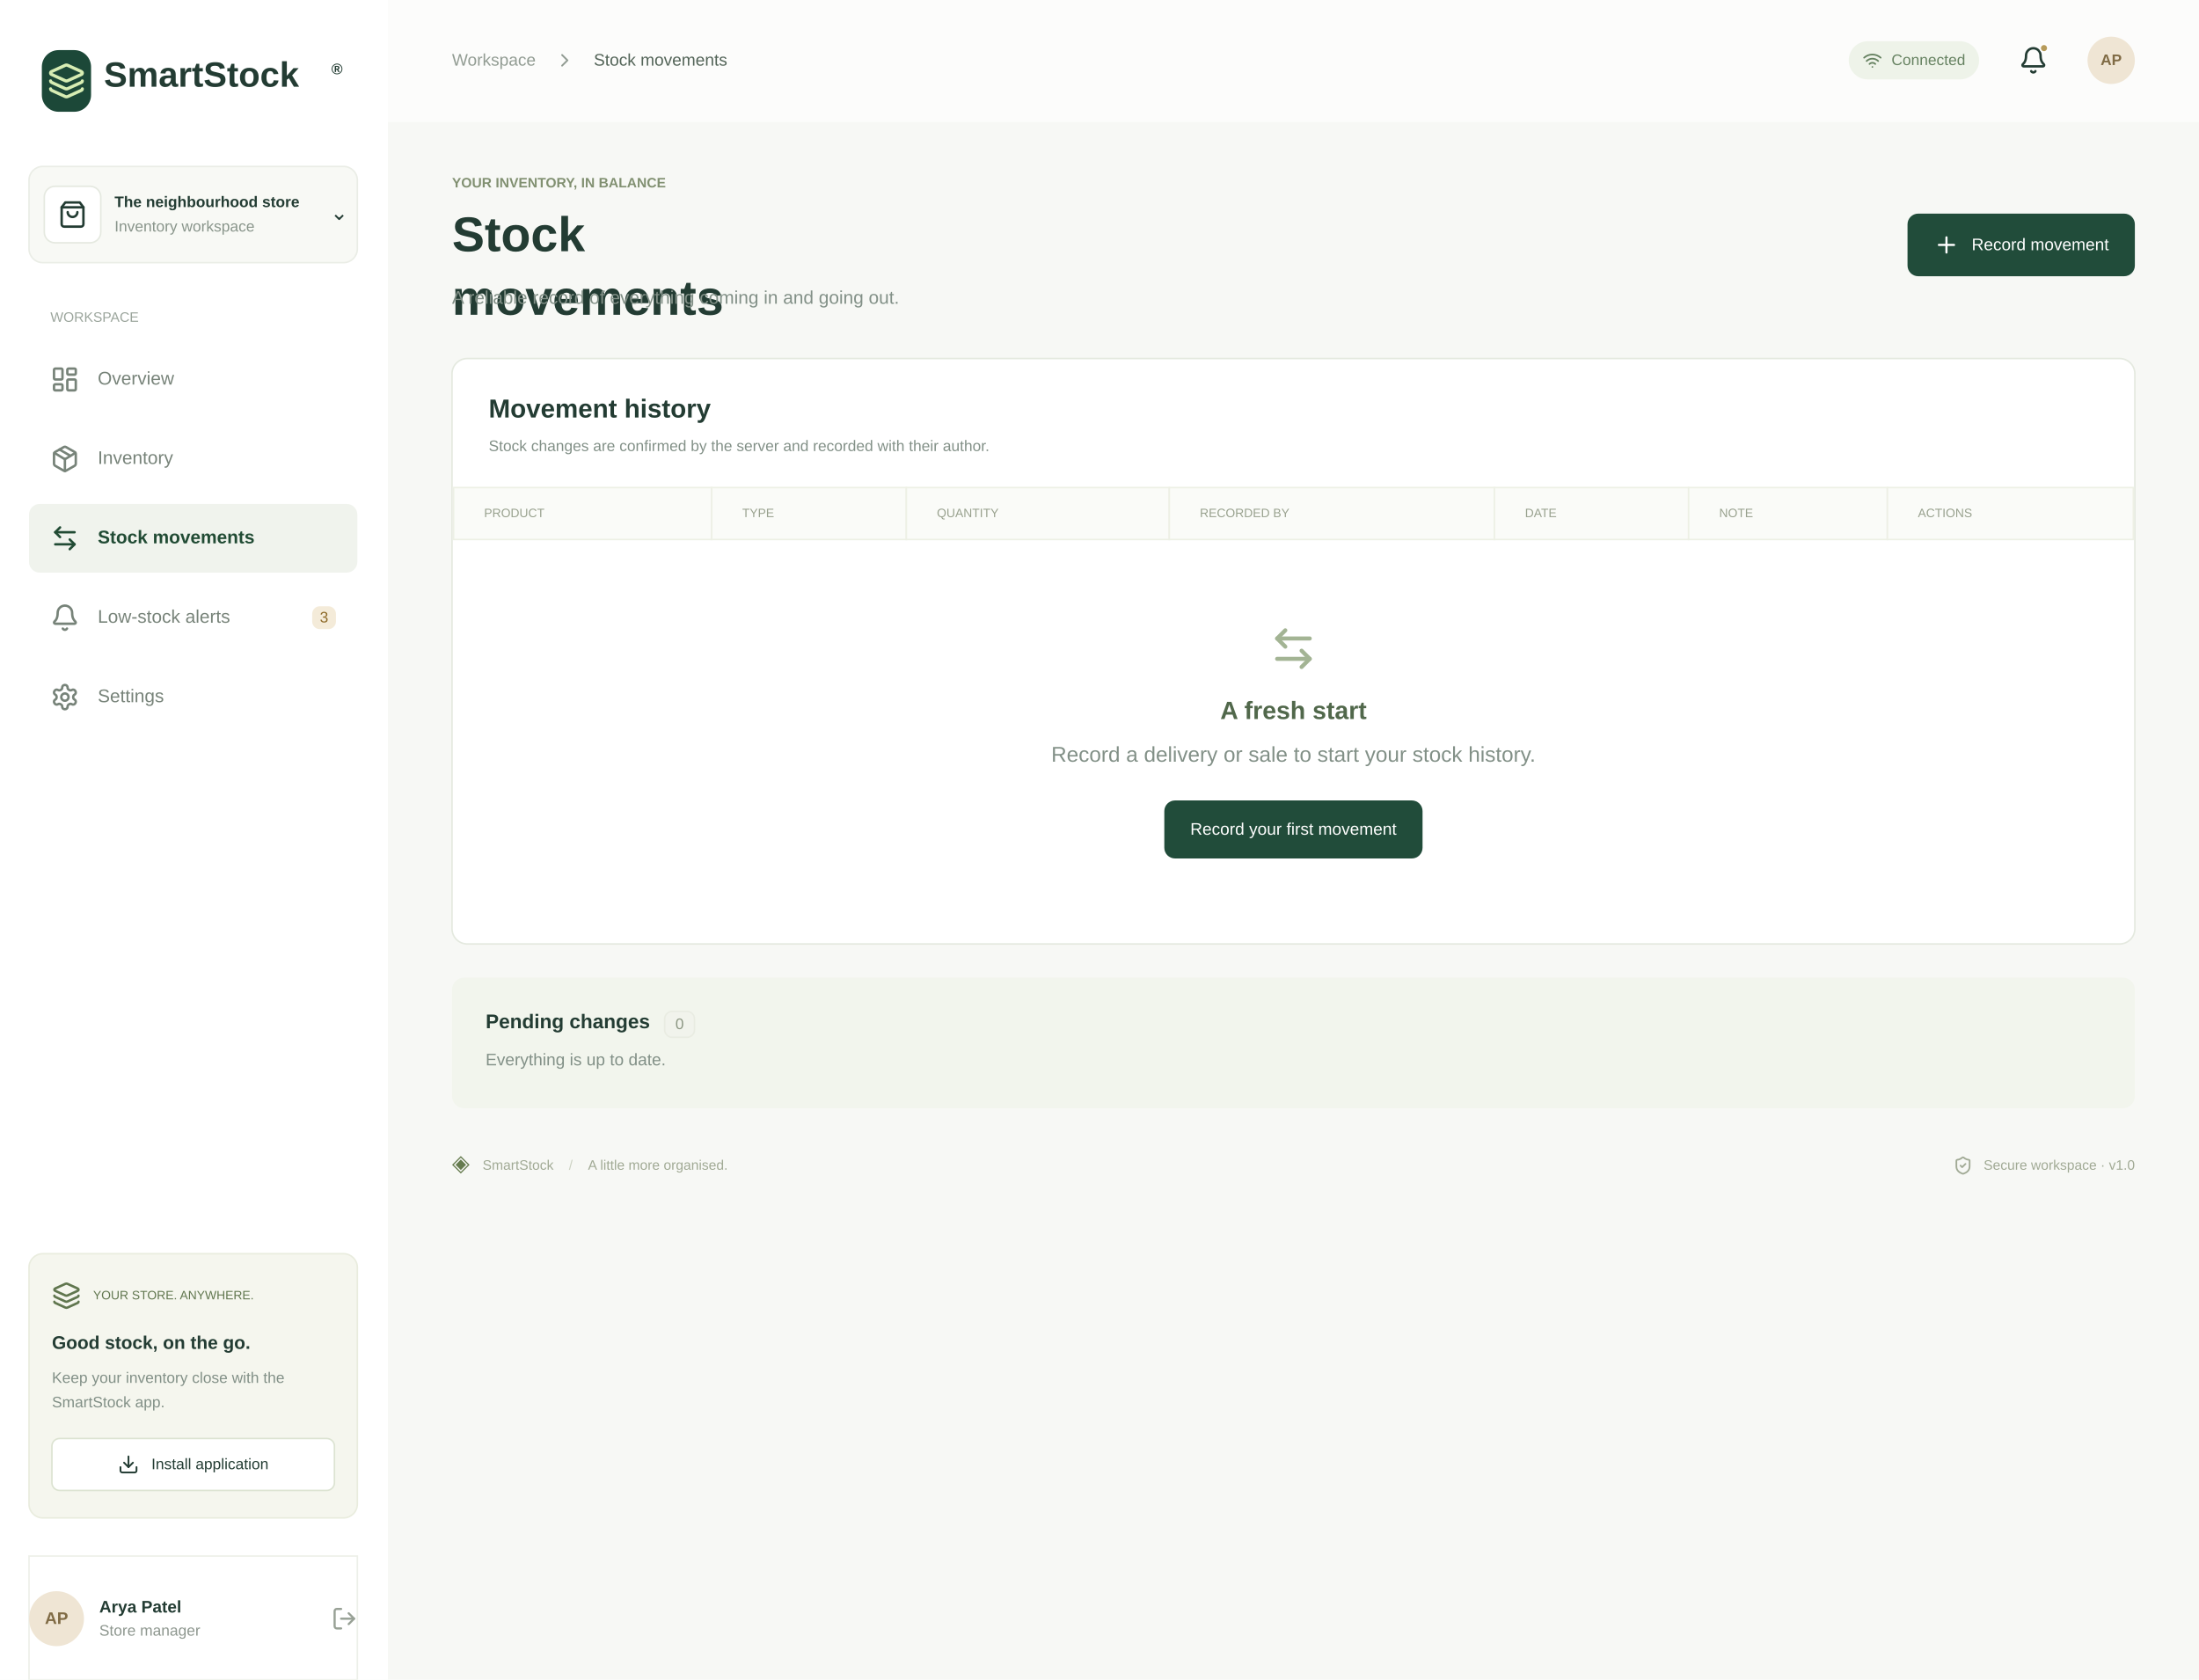
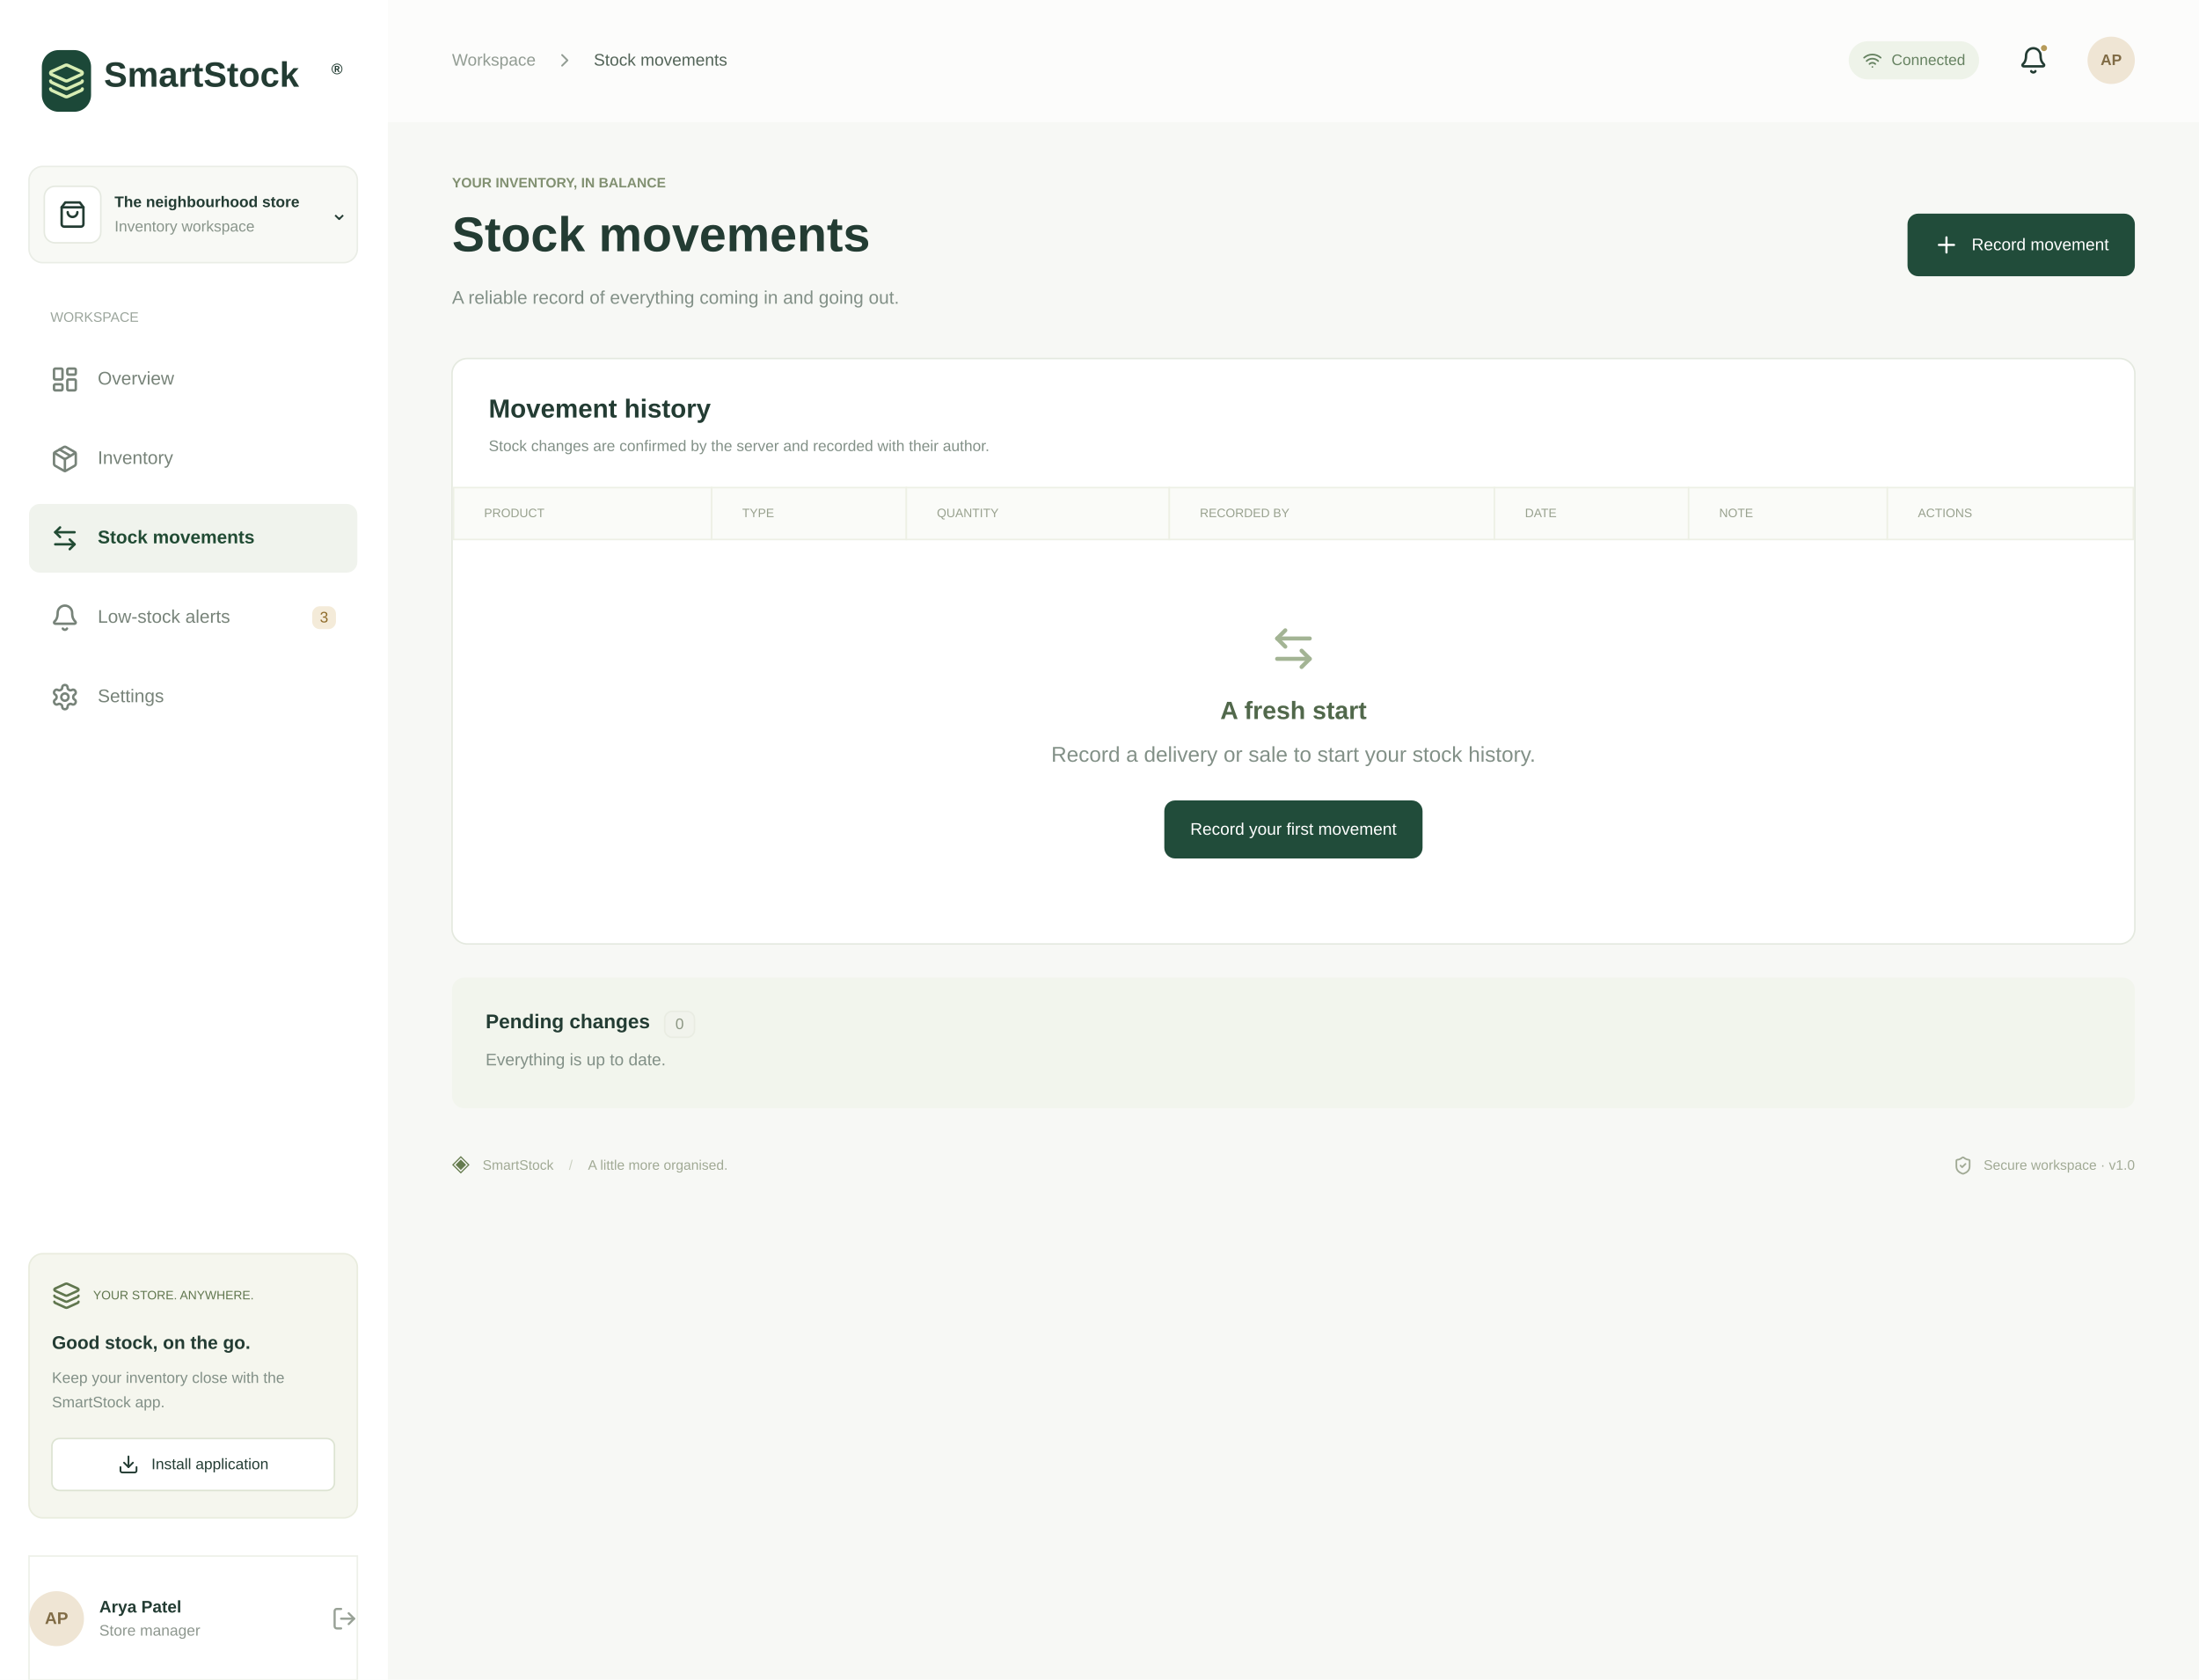
<svg xmlns="http://www.w3.org/2000/svg" width="1440" height="1100" viewBox="0 0 1440 1100">
  <defs>
    <clipPath id="screen">
      <rect width="1440" height="1100" />
    </clipPath>
  </defs>
  <g clip-path="url(#screen)">
    <rect width="1440" height="1100" fill="#f7f8f5" />
    <rect id="layer-0" data-name="sidebar" x="0" y="0" width="254" height="1100" rx="0" fill="rgb(255,255,255)" fill-opacity="1" stroke="none" stroke-opacity="1" stroke-width="0" />
    <rect id="layer-1" data-name="brand-icon" x="27.399" y="32.807" width="32.233" height="40.386" rx="11" fill="rgb(28,72,56)" fill-opacity="1" stroke="none" stroke-opacity="1" stroke-width="0" />
    <svg id="layer-2" data-name="lucide lucide-layers" x="31.057" y="40.541" width="24.917" height="24.917" viewBox="0 0 24 24" fill="none" stroke="rgb(215, 237, 179)" stroke-width="2" stroke-linecap="round" stroke-linejoin="round" class="lucide lucide-layers">
      <path d="M12.83 2.18a2 2 0 0 0-1.66 0L2.6 6.08a1 1 0 0 0 0 1.83l8.58 3.91a2 2 0 0 0 1.66 0l8.58-3.9a1 1 0 0 0 0-1.83z" />
      <path d="M2 12a1 1 0 0 0 .58.91l8.6 3.91a2 2 0 0 0 1.65 0l8.58-3.9A1 1 0 0 0 22 12" />
      <path d="M2 17a1 1 0 0 0 .58.91l8.6 3.91a2 2 0 0 0 1.65 0l8.58-3.9A1 1 0 0 0 22 17" />
    </svg>
    <text id="layer-3" data-name="SmartStock" x="68.031" y="56.78" fill="rgb(35,60,51)" font-family="Arial, sans-serif" font-size="23" font-weight="800">
      <tspan x="68.031" dy="0">SmartStock</tspan>
    </text>
    <text id="layer-4" data-name="®" x="217" y="48.6" fill="rgb(35,60,51)" font-family="Arial, sans-serif" font-size="10" font-weight="800">
      <tspan x="217" dy="0">®</tspan>
    </text>
    <rect id="layer-5" data-name="workspace" x="19" y="109" width="215" height="63" rx="9" fill="rgb(248,249,245)" fill-opacity="1" stroke="rgb(234,237,230)" stroke-opacity="1" stroke-width="1" />
    <rect id="layer-6" data-name="store-icon" x="29" y="122" width="37" height="37" rx="7" fill="rgb(255,255,255)" fill-opacity="1" stroke="rgb(229,233,224)" stroke-opacity="1" stroke-width="1" />
    <svg id="layer-7" data-name="lucide lucide-shopping-bag" x="38" y="131" width="19" height="19" viewBox="0 0 24 24" fill="none" stroke="rgb(35, 60, 51)" stroke-width="2" stroke-linecap="round" stroke-linejoin="round" class="lucide lucide-shopping-bag">
      <path d="M6 2 3 6v14a2 2 0 0 0 2 2h14a2 2 0 0 0 2-2V6l-3-4Z" />
      <path d="M3 6h18" />
      <path d="M16 10a4 4 0 0 1-8 0" />
    </svg>
    <text id="layer-8" data-name="The neighbourhood store" x="75" y="135.6" fill="rgb(35,60,51)" font-family="Arial, sans-serif" font-size="10" font-weight="700">
      <tspan x="75" dy="0">The neighbourhood store</tspan>
    </text>
    <text id="layer-9" data-name="Inventory workspace" x="75" y="151.6" fill="rgb(137,149,139)" font-family="Arial, sans-serif" font-size="10" font-weight="400">
      <tspan x="75" dy="0">Inventory workspace</tspan>
    </text>
    <text id="layer-10" data-name="⌄" x="216.234" y="144.04" fill="rgb(35,60,51)" font-family="Arial, sans-serif" font-size="14" font-weight="400">
      <tspan x="216.234" dy="0">⌄</tspan>
    </text>
    <text id="layer-11" data-name="WORKSPACE" x="33" y="210.74" fill="rgb(155,165,156)" font-family="Arial, sans-serif" font-size="9" font-weight="400">
      <tspan x="33" dy="0">WORKSPACE</tspan>
    </text>
    <svg id="layer-12" data-name="lucide lucide-layout-dashboard" x="33" y="239" width="19" height="19" viewBox="0 0 24 24" fill="none" stroke="rgb(119, 131, 121)" stroke-width="2" stroke-linecap="round" stroke-linejoin="round" class="lucide lucide-layout-dashboard">
      <rect width="7" height="9" x="3" y="3" rx="1" />
      <rect width="7" height="5" x="14" y="3" rx="1" />
      <rect width="7" height="9" x="14" y="12" rx="1" />
      <rect width="7" height="5" x="3" y="16" rx="1" />
    </svg>
    <text id="layer-13" data-name="Overview" x="64" y="251.82" fill="rgb(119,131,121)" font-family="Arial, sans-serif" font-size="12" font-weight="400">
      <tspan x="64" dy="0">Overview</tspan>
    </text>
    <svg id="layer-14" data-name="lucide lucide-package" x="33" y="291" width="19" height="19" viewBox="0 0 24 24" fill="none" stroke="rgb(119, 131, 121)" stroke-width="2" stroke-linecap="round" stroke-linejoin="round" class="lucide lucide-package">
      <path d="M11 21.73a2 2 0 0 0 2 0l7-4A2 2 0 0 0 21 16V8a2 2 0 0 0-1-1.73l-7-4a2 2 0 0 0-2 0l-7 4A2 2 0 0 0 3 8v8a2 2 0 0 0 1 1.73z" />
      <path d="M12 22V12" />
      <path d="m3.3 7 7.703 4.734a2 2 0 0 0 1.994 0L20.7 7" />
      <path d="m7.5 4.27 9 5.15" />
    </svg>
    <text id="layer-15" data-name="Inventory" x="64" y="303.82" fill="rgb(119,131,121)" font-family="Arial, sans-serif" font-size="12" font-weight="400">
      <tspan x="64" dy="0">Inventory</tspan>
    </text>
    <rect id="layer-16" data-name="active" x="19" y="330" width="215" height="45" rx="7" fill="rgb(240,243,237)" fill-opacity="1" stroke="none" stroke-opacity="1" stroke-width="0" />
    <svg id="layer-17" data-name="lucide lucide-arrow-left-right" x="33" y="343" width="19" height="19" viewBox="0 0 24 24" fill="none" stroke="rgb(33, 75, 52)" stroke-width="2" stroke-linecap="round" stroke-linejoin="round" class="lucide lucide-arrow-left-right">
      <path d="M8 3 4 7l4 4" />
      <path d="M4 7h16" />
      <path d="m16 21 4-4-4-4" />
      <path d="M20 17H4" />
    </svg>
    <text id="layer-18" data-name="Stock movements" x="64" y="355.82" fill="rgb(33,75,52)" font-family="Arial, sans-serif" font-size="12" font-weight="700">
      <tspan x="64" dy="0">Stock movements</tspan>
    </text>
    <svg id="layer-19" data-name="lucide lucide-bell" x="33" y="395" width="19" height="19" viewBox="0 0 24 24" fill="none" stroke="rgb(119, 131, 121)" stroke-width="2" stroke-linecap="round" stroke-linejoin="round" class="lucide lucide-bell">
      <path d="M10.268 21a2 2 0 0 0 3.464 0" />
      <path d="M3.262 15.326A1 1 0 0 0 4 17h16a1 1 0 0 0 .74-1.673C19.41 13.956 18 12.499 18 8A6 6 0 0 0 6 8c0 4.499-1.411 5.956-2.738 7.326" />
    </svg>
    <text id="layer-20" data-name="Low-stock alerts" x="64" y="407.82" fill="rgb(119,131,121)" font-family="Arial, sans-serif" font-size="12" font-weight="400">
      <tspan x="64" dy="0">Low-stock alerts</tspan>
    </text>
    <rect id="layer-21" data-name="nav-count" x="204.438" y="397" width="15.563" height="15" rx="5" fill="rgb(244,235,217)" fill-opacity="1" stroke="none" stroke-opacity="1" stroke-width="0" />
    <text id="layer-22" data-name="3" x="209.438" y="407.6" fill="rgb(142,107,42)" font-family="Arial, sans-serif" font-size="10" font-weight="400">
      <tspan x="209.438" dy="0">3</tspan>
    </text>
    <svg id="layer-23" data-name="lucide lucide-settings" x="33" y="447" width="19" height="19" viewBox="0 0 24 24" fill="none" stroke="rgb(119, 131, 121)" stroke-width="2" stroke-linecap="round" stroke-linejoin="round" class="lucide lucide-settings">
      <path d="M12.22 2h-.44a2 2 0 0 0-2 2v.18a2 2 0 0 1-1 1.73l-.43.25a2 2 0 0 1-2 0l-.15-.08a2 2 0 0 0-2.73.73l-.22.38a2 2 0 0 0 .73 2.73l.15.1a2 2 0 0 1 1 1.72v.51a2 2 0 0 1-1 1.74l-.15.09a2 2 0 0 0-.73 2.73l.22.38a2 2 0 0 0 2.73.73l.15-.08a2 2 0 0 1 2 0l.43.25a2 2 0 0 1 1 1.73V20a2 2 0 0 0 2 2h.44a2 2 0 0 0 2-2v-.18a2 2 0 0 1 1-1.73l.43-.25a2 2 0 0 1 2 0l.15.08a2 2 0 0 0 2.73-.73l.22-.39a2 2 0 0 0-.73-2.73l-.15-.08a2 2 0 0 1-1-1.74v-.5a2 2 0 0 1 1-1.74l.15-.09a2 2 0 0 0 .73-2.73l-.22-.38a2 2 0 0 0-2.73-.73l-.15.08a2 2 0 0 1-2 0l-.43-.25a2 2 0 0 1-1-1.73V4a2 2 0 0 0-2-2z" />
      <circle cx="12" cy="12" r="3" />
    </svg>
    <text id="layer-24" data-name="Settings" x="64" y="459.82" fill="rgb(119,131,121)" font-family="Arial, sans-serif" font-size="12" font-weight="400">
      <tspan x="64" dy="0">Settings</tspan>
    </text>
    <rect id="layer-25" data-name="pwa-card" x="19" y="821" width="215" height="173" rx="9" fill="rgb(245,246,238)" fill-opacity="1" stroke="rgb(233,236,222)" stroke-opacity="1" stroke-width="1" />
    <svg id="layer-26" data-name="lucide lucide-layers" x="34" y="839" width="19" height="19" viewBox="0 0 24 24" fill="none" stroke="rgb(96, 118, 78)" stroke-width="2" stroke-linecap="round" stroke-linejoin="round" class="lucide lucide-layers">
      <path d="M12.83 2.18a2 2 0 0 0-1.66 0L2.6 6.08a1 1 0 0 0 0 1.83l8.58 3.91a2 2 0 0 0 1.66 0l8.58-3.9a1 1 0 0 0 0-1.83z" />
      <path d="M2 12a1 1 0 0 0 .58.91l8.6 3.91a2 2 0 0 0 1.65 0l8.58-3.9A1 1 0 0 0 22 12" />
      <path d="M2 17a1 1 0 0 0 .58.91l8.6 3.91a2 2 0 0 0 1.65 0l8.58-3.9A1 1 0 0 0 22 17" />
    </svg>
    <text id="layer-27" data-name="YOUR STORE. ANYWHERE." x="61" y="850.88" fill="rgb(96,118,78)" font-family="Arial, sans-serif" font-size="8" font-weight="400">
      <tspan x="61" dy="0">YOUR STORE. ANYWHERE.</tspan>
    </text>
    <text id="layer-28" data-name="Good stock, on the go." x="34" y="883.32" fill="rgb(35,60,51)" font-family="Arial, sans-serif" font-size="12" font-weight="700">
      <tspan x="34" dy="0">Good stock, on the go.</tspan>
    </text>
    <text id="layer-29" data-name="Keep your inventory close with the SmartStock app." x="34" y="905.6" fill="rgb(130,144,135)" font-family="Arial, sans-serif" font-size="10" font-weight="400">
      <tspan x="34" dy="0">Keep your inventory close with the</tspan>
      <tspan x="34" dy="16">SmartStock app.</tspan>
    </text>
    <rect id="layer-30" data-name="rect" x="34" y="942" width="185" height="34" rx="5" fill="rgb(255,255,255)" fill-opacity="1" stroke="rgb(220,227,210)" stroke-opacity="1" stroke-width="1" />
    <svg id="layer-31" data-name="lucide lucide-download" x="77.141" y="952" width="14" height="14" viewBox="0 0 24 24" fill="none" stroke="rgb(35, 60, 51)" stroke-width="2" stroke-linecap="round" stroke-linejoin="round" class="lucide lucide-download">
      <path d="M21 15v4a2 2 0 0 1-2 2H5a2 2 0 0 1-2-2v-4" />
      <polyline points="7 10 12 15 17 10" />
      <line x1="12" x2="12" y1="15" y2="3" />
    </svg>
    <text id="layer-32" data-name="Install application" x="99.141" y="962.1" fill="rgb(35,60,51)" font-family="Arial, sans-serif" font-size="10" font-weight="400">
      <tspan x="99.141" dy="0">Install application</tspan>
    </text>
    <rect id="layer-33" data-name="profile" x="19" y="1019" width="215" height="81" rx="0" fill="none" fill-opacity="1" stroke="rgb(237,240,233)" stroke-opacity="1" stroke-width="1" />
    <rect id="layer-34" data-name="avatar" x="19" y="1042" width="36" height="36" rx="18" fill="rgb(239,229,212)" fill-opacity="1" stroke="none" stroke-opacity="1" stroke-width="0" />
    <text id="layer-35" data-name="AP" x="29.359" y="1063.46" fill="rgb(128,107,69)" font-family="Arial, sans-serif" font-size="11" font-weight="600">
      <tspan x="29.359" dy="0">AP</tspan>
    </text>
    <text id="layer-36" data-name="Arya Patel" x="65" y="1055.96" fill="rgb(35,60,51)" font-family="Arial, sans-serif" font-size="11" font-weight="700">
      <tspan x="65" dy="0">Arya Patel</tspan>
    </text>
    <text id="layer-37" data-name="Store manager" x="65" y="1071.1" fill="rgb(142,151,143)" font-family="Arial, sans-serif" font-size="10" font-weight="400">
      <tspan x="65" dy="0">Store manager</tspan>
    </text>
    <svg id="layer-38" data-name="lucide lucide-log-out" x="217" y="1051.5" width="17" height="17" viewBox="0 0 24 24" fill="none" stroke="rgb(152, 161, 150)" stroke-width="2" stroke-linecap="round" stroke-linejoin="round" class="lucide lucide-log-out">
      <path d="M9 21H5a2 2 0 0 1-2-2V5a2 2 0 0 1 2-2h4" />
      <polyline points="16 17 21 12 16 7" />
      <line x1="21" x2="9" y1="12" y2="12" />
    </svg>
    <rect id="layer-39" data-name="topbar" x="254" y="0" width="1186" height="80" rx="0" fill="rgb(255,255,255)" fill-opacity="0.6" stroke="none" stroke-opacity="1" stroke-width="0" />
    <text id="layer-40" data-name="Workspace" x="296" y="42.96" fill="rgb(146,156,147)" font-family="Arial, sans-serif" font-size="11" font-weight="400">
      <tspan x="296" dy="0">Workspace</tspan>
    </text>
    <svg id="layer-41" data-name="lucide lucide-chevron-right" x="362.828" y="32.5" width="14" height="14" viewBox="0 0 24 24" fill="none" stroke="rgb(146, 156, 147)" stroke-width="2" stroke-linecap="round" stroke-linejoin="round" class="lucide lucide-chevron-right">
      <path d="m9 18 6-6-6-6" />
    </svg>
    <text id="layer-42" data-name="Stock movements" x="388.828" y="42.96" fill="rgb(83,100,88)" font-family="Arial, sans-serif" font-size="11" font-weight="500">
      <tspan x="388.828" dy="0">Stock movements</tspan>
    </text>
    <rect id="layer-43" data-name="connection " x="1210.625" y="27" width="85.375" height="25" rx="12.5" fill="rgb(238,243,233)" fill-opacity="1" stroke="none" stroke-opacity="1" stroke-width="0" />
    <svg id="layer-44" data-name="lucide lucide-wifi" x="1219.625" y="33" width="13" height="13" viewBox="0 0 24 24" fill="none" stroke="rgb(102, 130, 97)" stroke-width="2" stroke-linecap="round" stroke-linejoin="round" class="lucide lucide-wifi">
      <path d="M12 20h.01" />
      <path d="M2 8.82a15 15 0 0 1 20 0" />
      <path d="M5 12.859a10 10 0 0 1 14 0" />
      <path d="M8.5 16.429a5 5 0 0 1 7 0" />
    </svg>
    <text id="layer-45" data-name="Connected" x="1238.625" y="42.6" fill="rgb(102,130,97)" font-family="Arial, sans-serif" font-size="10" font-weight="400">
      <tspan x="1238.625" dy="0">Connected</tspan>
    </text>
    <svg id="layer-46" data-name="lucide lucide-bell" x="1322" y="30" width="19" height="19" viewBox="0 0 24 24" fill="none" stroke="rgb(35, 60, 51)" stroke-width="2" stroke-linecap="round" stroke-linejoin="round" class="lucide lucide-bell">
      <path d="M10.268 21a2 2 0 0 0 3.464 0" />
      <path d="M3.262 15.326A1 1 0 0 0 4 17h16a1 1 0 0 0 .74-1.673C19.41 13.956 18 12.499 18 8A6 6 0 0 0 6 8c0 4.499-1.411 5.956-2.738 7.326" />
    </svg>
    <rect id="layer-47" data-name="rect" x="1336" y="29" width="5" height="5" rx="2.5" fill="rgb(183,155,90)" fill-opacity="1" stroke="rgb(255,255,255)" stroke-opacity="1" stroke-width="1" />
    <rect id="layer-48" data-name="avatar small" x="1367" y="24" width="31" height="31" rx="15.5" fill="rgb(239,229,212)" fill-opacity="1" stroke="none" stroke-opacity="1" stroke-width="0" />
    <text id="layer-49" data-name="AP" x="1375.547" y="42.6" fill="rgb(128,107,69)" font-family="Arial, sans-serif" font-size="10" font-weight="600">
      <tspan x="1375.547" dy="0">AP</tspan>
    </text>
    <text id="layer-50" data-name="YOUR INVENTORY, IN BALANCE" x="296" y="122.74" fill="rgb(129,144,113)" font-family="Arial, sans-serif" font-size="9" font-weight="600">
      <tspan x="296" dy="0">YOUR INVENTORY, IN BALANCE</tspan>
    </text>
    <text id="layer-51" data-name="Stock movements" x="296" y="164.52" fill="rgb(35,60,51)" font-family="Arial, sans-serif" font-size="32" font-weight="700">
-       <tspan x="296" dy="0">Stock</tspan>
-       <tspan x="296" dy="41.6">movements</tspan>
+       <tspan x="296" dy="0">Stock movements</tspan>
    </text>
    <text id="layer-52" data-name="A reliable record of everything coming in and going out." x="296" y="198.914" fill="rgb(130,144,135)" font-family="Arial, sans-serif" font-size="12" font-weight="400">
      <tspan x="296" dy="0">A reliable record of everything coming in and going out.</tspan>
    </text>
    <rect id="layer-53" data-name="button primary" x="1249.125" y="139.891" width="148.875" height="41" rx="7" fill="rgb(33,76,58)" fill-opacity="1" stroke="rgb(0,0,0)" stroke-opacity="0" stroke-width="1" />
    <svg id="layer-54" data-name="lucide lucide-plus" x="1266.125" y="151.891" width="17" height="17" viewBox="0 0 24 24" fill="none" stroke="rgb(255, 255, 255)" stroke-width="2" stroke-linecap="round" stroke-linejoin="round" class="lucide lucide-plus">
      <path d="M5 12h14" />
      <path d="M12 5v14" />
    </svg>
    <text id="layer-55" data-name="Record movement" x="1291.125" y="163.851" fill="rgb(255,255,255)" font-family="Arial, sans-serif" font-size="11" font-weight="500">
      <tspan x="1291.125" dy="0">Record movement</tspan>
    </text>
    <rect id="layer-56" data-name="panel" x="296" y="234.781" width="1102" height="383.391" rx="10" fill="rgb(255,255,255)" fill-opacity="1" stroke="rgb(228,233,223)" stroke-opacity="1" stroke-width="1" />
    <text id="layer-57" data-name="Movement history" x="320" y="273.401" fill="rgb(35,60,51)" font-family="Arial, sans-serif" font-size="17" font-weight="700">
      <tspan x="320" dy="0">Movement history</tspan>
    </text>
    <text id="layer-58" data-name="Stock changes are confirmed by the server and recorded with their author." x="320" y="295.381" fill="rgb(130,144,135)" font-family="Arial, sans-serif" font-size="10" font-weight="400">
      <tspan x="320" dy="0">Stock changes are confirmed by the server and recorded with their author.</tspan>
    </text>
    <rect id="layer-59" data-name="rect" x="297" y="319.281" width="169.031" height="34" rx="0" fill="rgb(250,251,248)" fill-opacity="1" stroke="rgb(237,240,229)" stroke-opacity="1" stroke-width="1" />
    <text id="layer-60" data-name="PRODUCT" x="317" y="338.661" fill="rgb(152,161,142)" font-family="Arial, sans-serif" font-size="8" font-weight="500">
      <tspan x="317" dy="0">PRODUCT</tspan>
    </text>
    <rect id="layer-61" data-name="rect" x="466.031" y="319.281" width="127.484" height="34" rx="0" fill="rgb(250,251,248)" fill-opacity="1" stroke="rgb(237,240,229)" stroke-opacity="1" stroke-width="1" />
    <text id="layer-62" data-name="TYPE" x="486.031" y="338.661" fill="rgb(152,161,142)" font-family="Arial, sans-serif" font-size="8" font-weight="500">
      <tspan x="486.031" dy="0">TYPE</tspan>
    </text>
    <rect id="layer-63" data-name="rect" x="593.516" y="319.281" width="172.188" height="34" rx="0" fill="rgb(250,251,248)" fill-opacity="1" stroke="rgb(237,240,229)" stroke-opacity="1" stroke-width="1" />
    <text id="layer-64" data-name="QUANTITY" x="613.516" y="338.661" fill="rgb(152,161,142)" font-family="Arial, sans-serif" font-size="8" font-weight="500">
      <tspan x="613.516" dy="0">QUANTITY</tspan>
    </text>
    <rect id="layer-65" data-name="rect" x="765.703" y="319.281" width="212.906" height="34" rx="0" fill="rgb(250,251,248)" fill-opacity="1" stroke="rgb(237,240,229)" stroke-opacity="1" stroke-width="1" />
    <text id="layer-66" data-name="RECORDED BY" x="785.703" y="338.661" fill="rgb(152,161,142)" font-family="Arial, sans-serif" font-size="8" font-weight="500">
      <tspan x="785.703" dy="0">RECORDED BY</tspan>
    </text>
    <rect id="layer-67" data-name="rect" x="978.609" y="319.281" width="127.172" height="34" rx="0" fill="rgb(250,251,248)" fill-opacity="1" stroke="rgb(237,240,229)" stroke-opacity="1" stroke-width="1" />
    <text id="layer-68" data-name="DATE" x="998.609" y="338.661" fill="rgb(152,161,142)" font-family="Arial, sans-serif" font-size="8" font-weight="500">
      <tspan x="998.609" dy="0">DATE</tspan>
    </text>
    <rect id="layer-69" data-name="rect" x="1105.781" y="319.281" width="130.141" height="34" rx="0" fill="rgb(250,251,248)" fill-opacity="1" stroke="rgb(237,240,229)" stroke-opacity="1" stroke-width="1" />
    <text id="layer-70" data-name="NOTE" x="1125.781" y="338.661" fill="rgb(152,161,142)" font-family="Arial, sans-serif" font-size="8" font-weight="500">
      <tspan x="1125.781" dy="0">NOTE</tspan>
    </text>
    <rect id="layer-71" data-name="rect" x="1235.922" y="319.281" width="161.078" height="34" rx="0" fill="rgb(250,251,248)" fill-opacity="1" stroke="rgb(237,240,229)" stroke-opacity="1" stroke-width="1" />
    <text id="layer-72" data-name="ACTIONS" x="1255.922" y="338.661" fill="rgb(152,161,142)" font-family="Arial, sans-serif" font-size="8" font-weight="500">
      <tspan x="1255.922" dy="0">ACTIONS</tspan>
    </text>
    <svg id="layer-73" data-name="lucide lucide-arrow-left-right" x="831" y="408.781" width="32" height="32" viewBox="0 0 24 24" fill="none" stroke="rgb(163, 180, 148)" stroke-width="2" stroke-linecap="round" stroke-linejoin="round" class="lucide lucide-arrow-left-right">
      <path d="M8 3 4 7l4 4" />
      <path d="M4 7h16" />
      <path d="m16 21 4-4-4-4" />
      <path d="M20 17H4" />
    </svg>
    <text id="layer-74" data-name="A fresh start" x="799.078" y="470.868" fill="rgb(81,104,75)" font-family="Arial, sans-serif" font-size="16.38" font-weight="700">
      <tspan x="799.078" dy="0">A fresh start</tspan>
    </text>
    <text id="layer-75" data-name="Record a delivery or sale to start your stock history." x="688.391" y="498.821" fill="rgb(130,144,135)" font-family="Arial, sans-serif" font-size="14" font-weight="400">
      <tspan x="688.391" dy="0">Record a delivery or sale to start your stock history.</tspan>
    </text>
    <rect id="layer-76" data-name="button primary" x="762.438" y="524.172" width="169.109" height="38" rx="7" fill="rgb(33,76,58)" fill-opacity="1" stroke="rgb(0,0,0)" stroke-opacity="0" stroke-width="1" />
    <text id="layer-77" data-name="Record your first movement" x="779.438" y="546.632" fill="rgb(255,255,255)" font-family="Arial, sans-serif" font-size="11" font-weight="500">
      <tspan x="779.438" dy="0">Record your first movement</tspan>
    </text>
    <rect id="layer-78" data-name="queue" x="296" y="640.172" width="1102" height="85.594" rx="8" fill="rgb(242,245,237)" fill-opacity="1" stroke="none" stroke-opacity="1" stroke-width="0" />
    <text id="layer-79" data-name="Pending changes" x="318" y="673.352" fill="rgb(35,60,51)" font-family="Arial, sans-serif" font-size="13" font-weight="700">
      <tspan x="318" dy="0">Pending changes</tspan>
    </text>
    <rect id="layer-80" data-name="count-pill" x="435.25" y="662.297" width="19.563" height="17" rx="5" fill="rgb(241,243,236)" fill-opacity="1" stroke="rgb(233,236,226)" stroke-opacity="1" stroke-width="1" />
    <text id="layer-81" data-name="0" x="442.25" y="673.897" fill="rgb(140,151,131)" font-family="Arial, sans-serif" font-size="10" font-weight="400">
      <tspan x="442.25" dy="0">0</tspan>
    </text>
    <text id="layer-82" data-name="Everything is up to date." x="318" y="697.632" fill="rgb(130,144,135)" font-family="Arial, sans-serif" font-size="11" font-weight="400">
      <tspan x="318" dy="0">Everything is up to date.</tspan>
    </text>
    <text id="layer-83" data-name="◈" x="296" y="766.666" fill="rgb(101,123,78)" font-family="Arial, sans-serif" font-size="15" font-weight="400">
      <tspan x="296" dy="0">◈</tspan>
    </text>
    <text id="layer-84" data-name="SmartStock" x="316" y="766.006" fill="rgb(161,170,149)" font-family="Arial, sans-serif" font-size="9" font-weight="400">
      <tspan x="316" dy="0">SmartStock</tspan>
    </text>
    <text id="layer-85" data-name="/" x="372.516" y="766.006" fill="rgb(204,210,194)" font-family="Arial, sans-serif" font-size="9" font-weight="400">
      <tspan x="372.516" dy="0">/</tspan>
    </text>
    <text id="layer-86" data-name="A little more organised." x="385.031" y="766.006" fill="rgb(161,170,149)" font-family="Arial, sans-serif" font-size="9" font-weight="400">
      <tspan x="385.031" dy="0">A little more organised.</tspan>
    </text>
    <svg id="layer-87" data-name="lucide lucide-shield-check" x="1278.953" y="756.766" width="13" height="13" viewBox="0 0 24 24" fill="none" stroke="rgb(161, 170, 149)" stroke-width="2" stroke-linecap="round" stroke-linejoin="round" class="lucide lucide-shield-check">
      <path d="M20 13c0 5-3.5 7.5-7.66 8.95a1 1 0 0 1-.67-.01C7.5 20.5 4 18 4 13V6a1 1 0 0 1 1-1c2 0 4.5-1.2 6.24-2.72a1.17 1.17 0 0 1 1.52 0C14.51 3.81 17 5 19 5a1 1 0 0 1 1 1z" />
      <path d="m9 12 2 2 4-4" />
    </svg>
    <text id="layer-88" data-name="Secure workspace · v1.0" x="1298.953" y="766.006" fill="rgb(161,170,149)" font-family="Arial, sans-serif" font-size="9" font-weight="400">
      <tspan x="1298.953" dy="0">Secure workspace · v1.0</tspan>
    </text>
  </g>
</svg>
